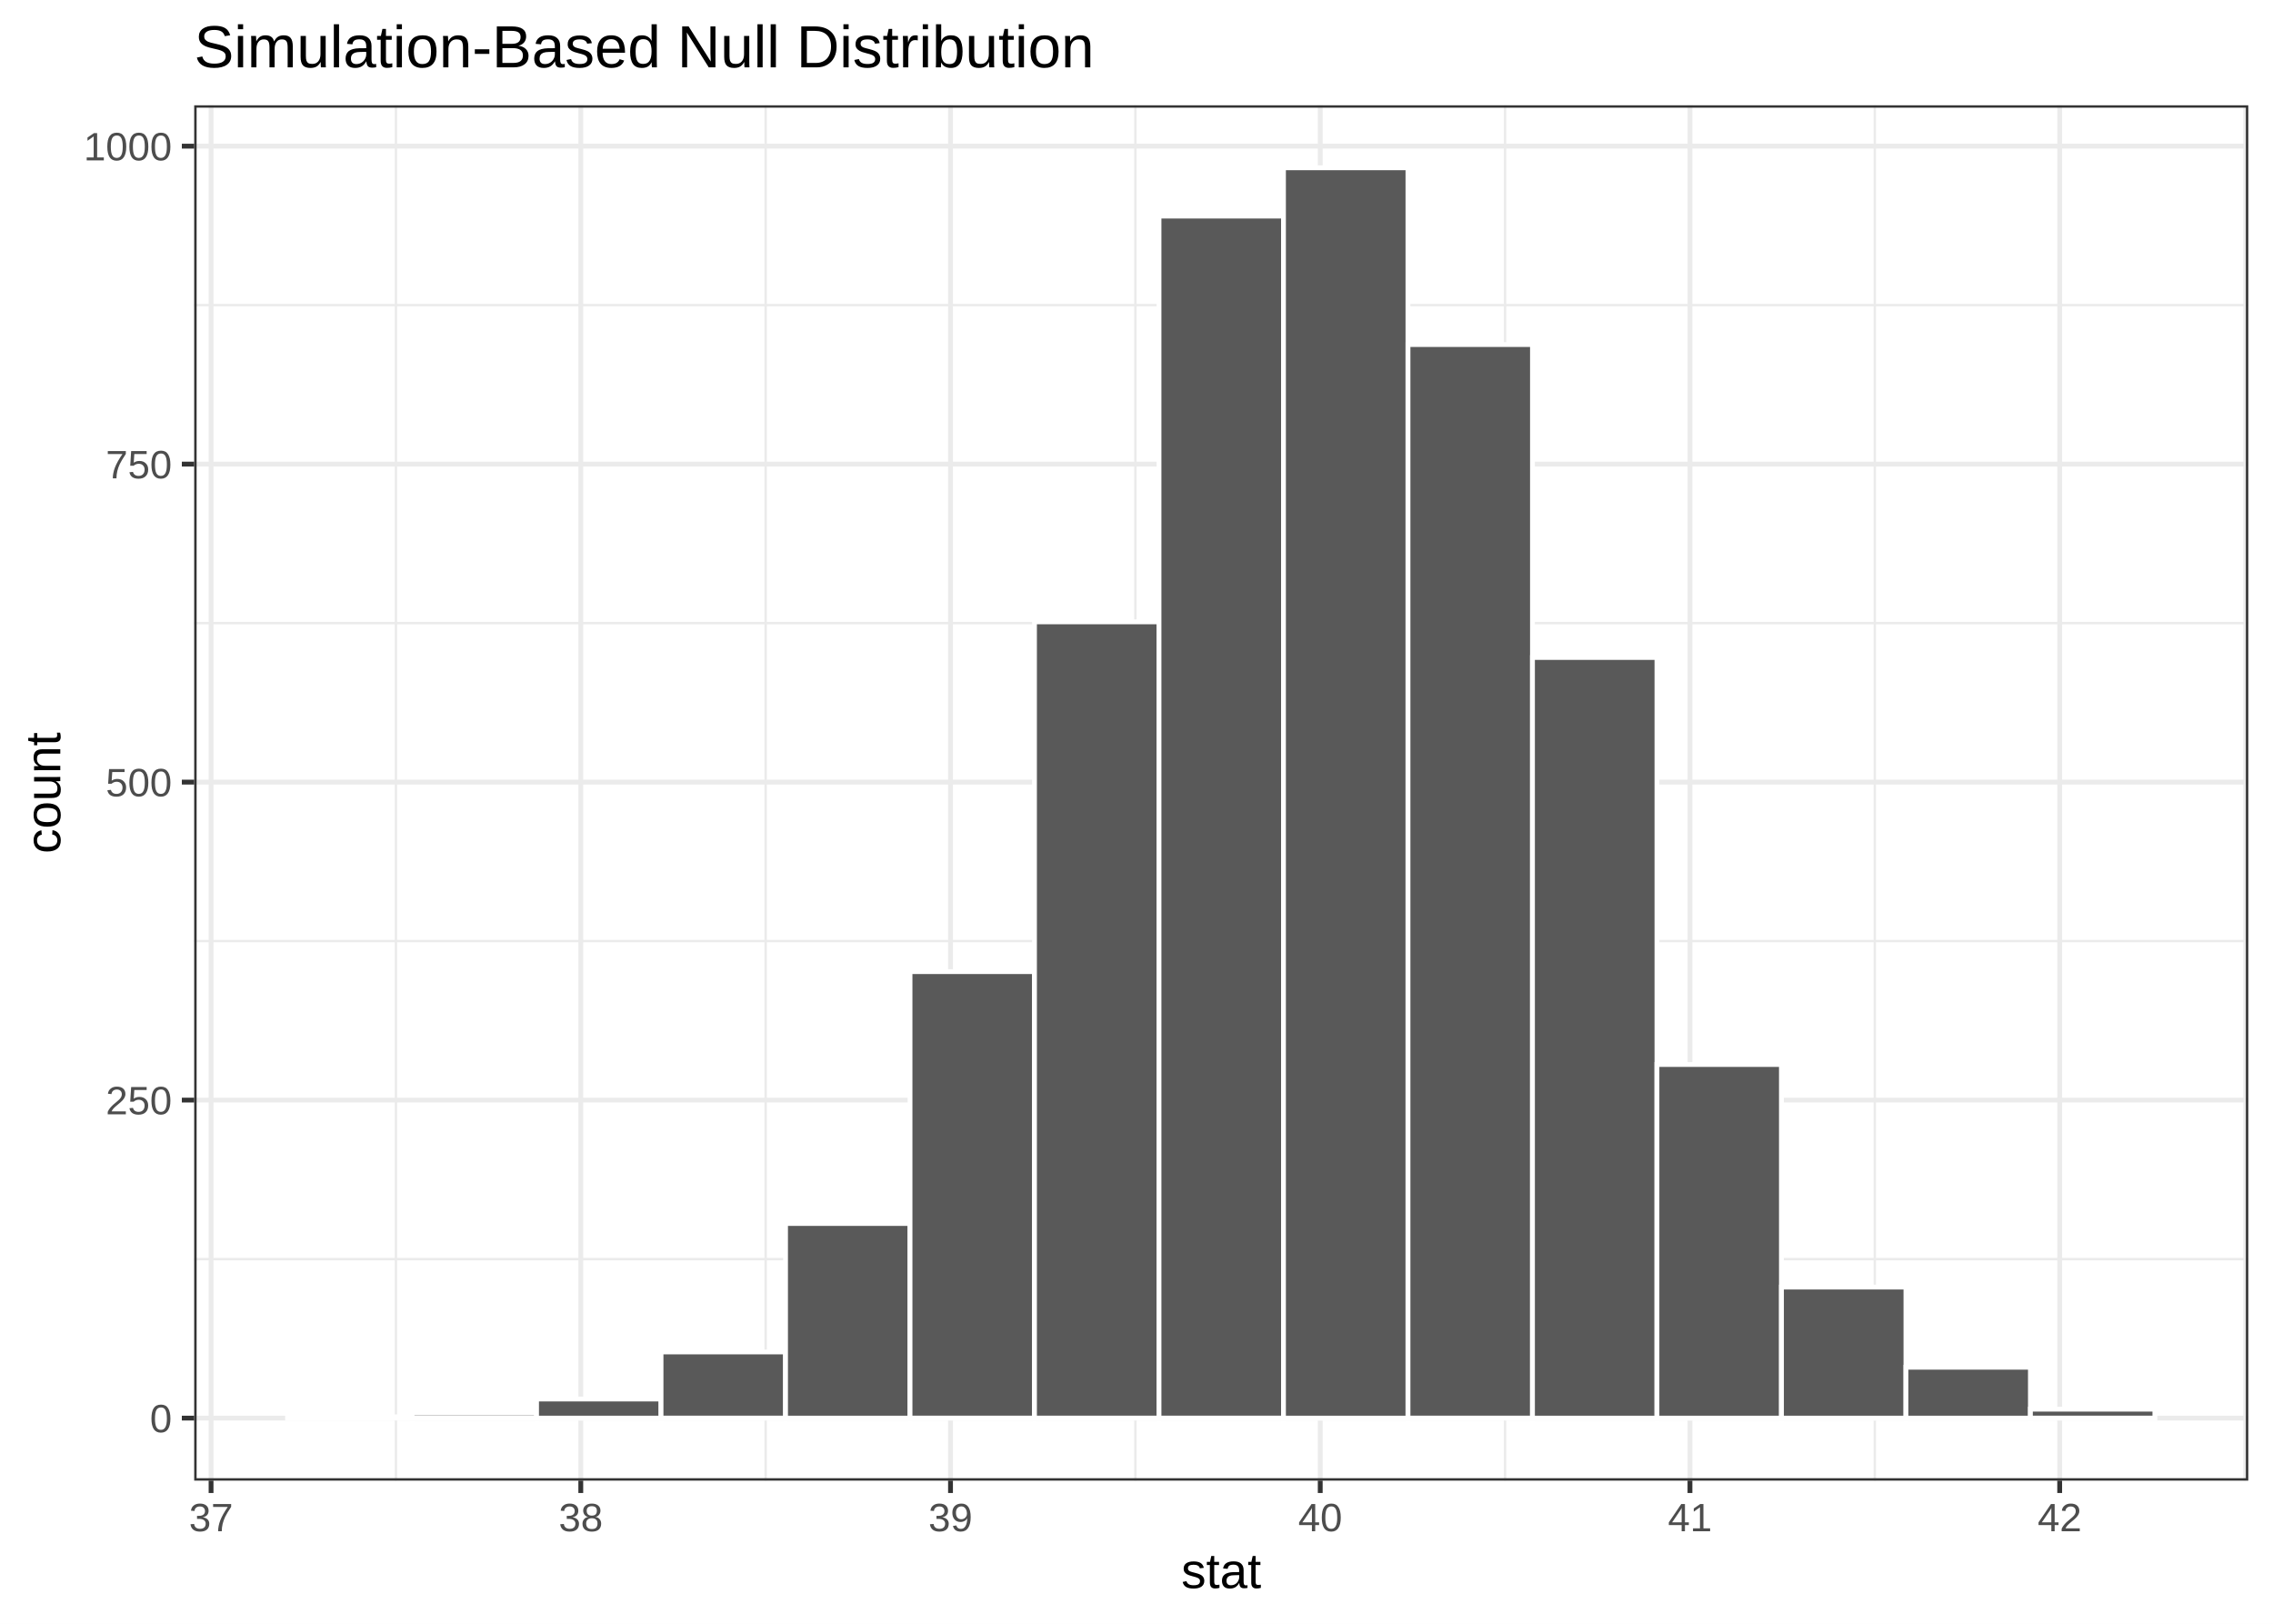
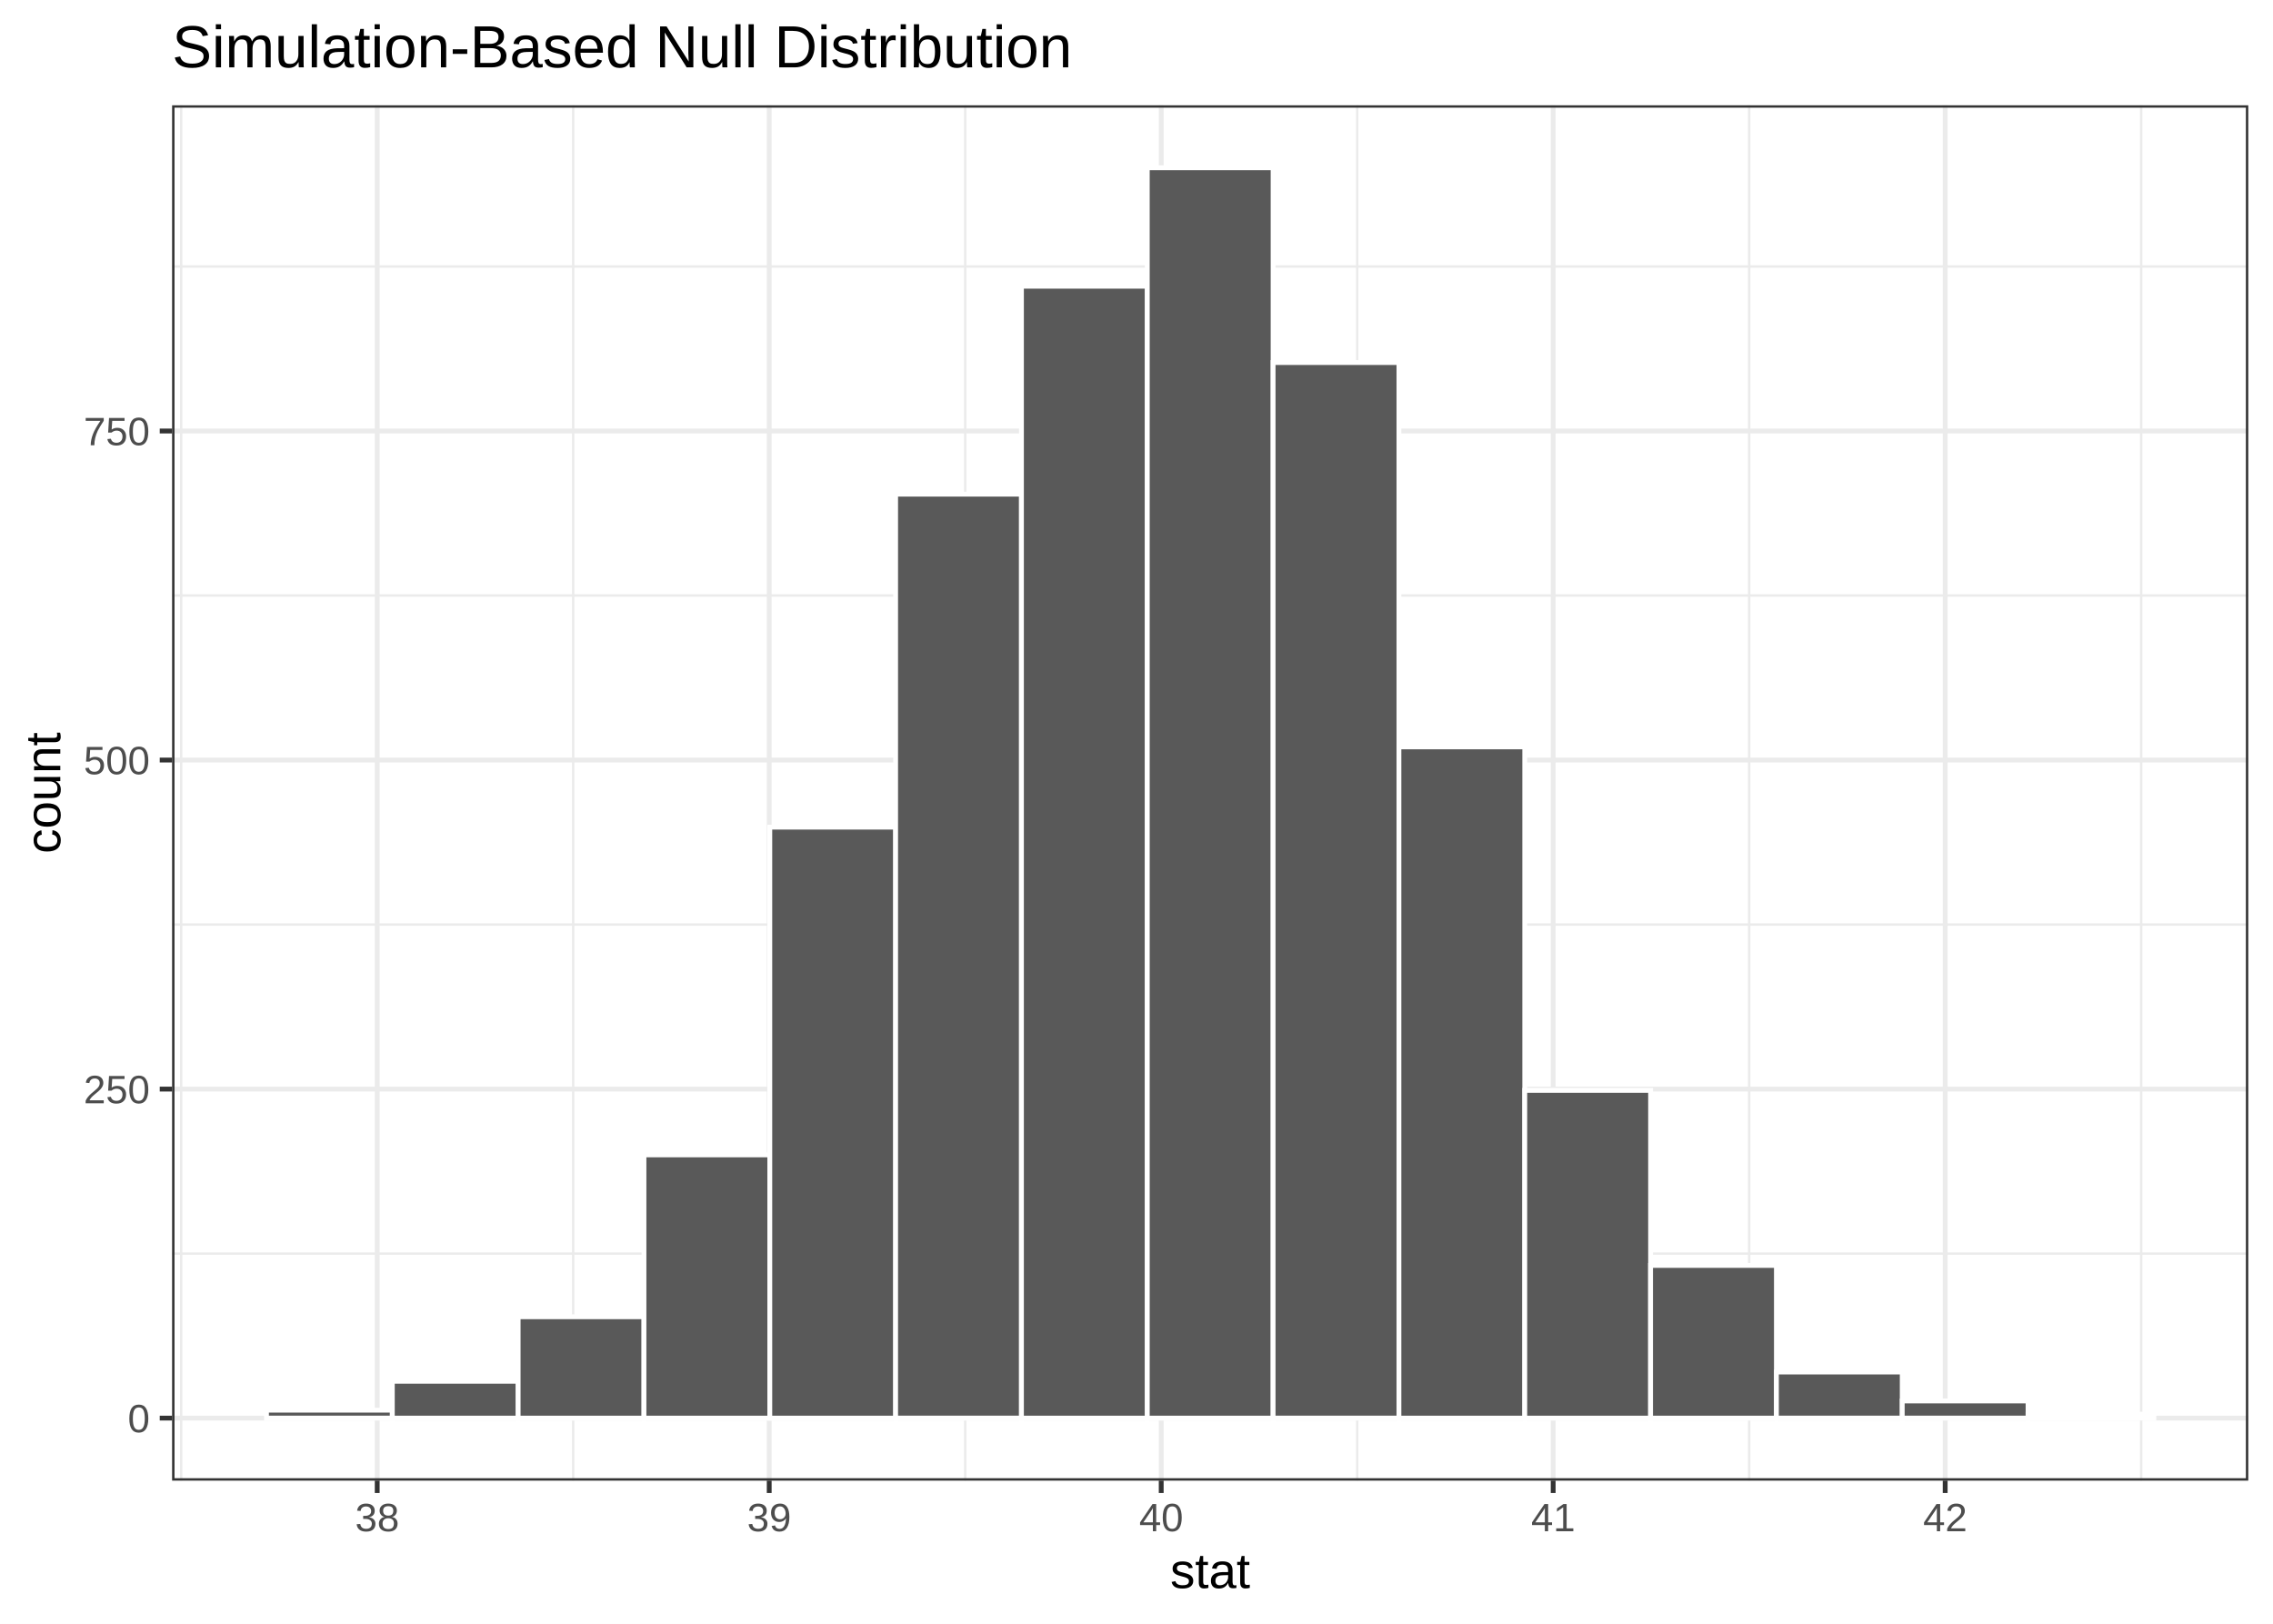
<svg xmlns="http://www.w3.org/2000/svg" class="svglite" width="504.00pt" height="360.00pt" viewBox="0 0 504.00 360.00">
  <defs>
    <style type="text/css">
    .svglite line, .svglite polyline, .svglite polygon, .svglite path, .svglite rect, .svglite circle {
      fill: none;
      stroke: #000000;
      stroke-linecap: round;
      stroke-linejoin: round;
      stroke-miterlimit: 10.00;
    }
    .svglite text {
      white-space: pre;
    }
  </style>
  </defs>
  <rect width="100%" height="100%" style="stroke: none; fill: none;" />
  <defs>
    <clipPath id="cpMC4wMHw1MDQuMDB8MC4wMHwzNjAuMDA=">
      <rect x="0.00" y="0.00" width="504.00" height="360.00" />
    </clipPath>
  </defs>
  <g clip-path="url(#cpMC4wMHw1MDQuMDB8MC4wMHwzNjAuMDA=)">
    <rect x="0.00" y="0.00" width="504.00" height="360.00" style="stroke-width: 1.07; stroke: #FFFFFF; fill: #FFFFFF;" />
  </g>
  <defs>
-     <clipPath id="cpNDMuMDZ8NDk4LjUyfDIzLjM0fDMyOC4yNw==">
-       <rect x="43.06" y="23.34" width="455.46" height="304.93" />
+     <clipPath id="cpMzguMTZ8NDk4LjUyfDIzLjM0fDMyOC4yNw==">
+       <rect x="38.16" y="23.34" width="460.36" height="304.93" />
    </clipPath>
  </defs>
-   <g clip-path="url(#cpNDMuMDZ8NDk4LjUyfDIzLjM0fDMyOC4yNw==)">
-     <rect x="43.06" y="23.34" width="455.46" height="304.93" style="stroke-width: 1.07; stroke: none; fill: #FFFFFF;" />
-     <polyline points="43.06,279.16 498.52,279.16 " style="stroke-width: 0.53; stroke: #EBEBEB; stroke-linecap: butt;" />
-     <polyline points="43.06,208.65 498.52,208.65 " style="stroke-width: 0.53; stroke: #EBEBEB; stroke-linecap: butt;" />
-     <polyline points="43.06,138.15 498.52,138.15 " style="stroke-width: 0.53; stroke: #EBEBEB; stroke-linecap: butt;" />
-     <polyline points="43.06,67.65 498.52,67.65 " style="stroke-width: 0.53; stroke: #EBEBEB; stroke-linecap: butt;" />
-     <polyline points="87.79,328.27 87.79,23.34 " style="stroke-width: 0.53; stroke: #EBEBEB; stroke-linecap: butt;" />
-     <polyline points="169.77,328.27 169.77,23.34 " style="stroke-width: 0.53; stroke: #EBEBEB; stroke-linecap: butt;" />
-     <polyline points="251.75,328.27 251.75,23.34 " style="stroke-width: 0.53; stroke: #EBEBEB; stroke-linecap: butt;" />
-     <polyline points="333.73,328.27 333.73,23.34 " style="stroke-width: 0.53; stroke: #EBEBEB; stroke-linecap: butt;" />
-     <polyline points="415.71,328.27 415.71,23.34 " style="stroke-width: 0.53; stroke: #EBEBEB; stroke-linecap: butt;" />
-     <polyline points="497.69,328.27 497.69,23.34 " style="stroke-width: 0.53; stroke: #EBEBEB; stroke-linecap: butt;" />
-     <polyline points="43.06,314.41 498.52,314.41 " style="stroke-width: 1.07; stroke: #EBEBEB; stroke-linecap: butt;" />
-     <polyline points="43.06,243.90 498.52,243.90 " style="stroke-width: 1.07; stroke: #EBEBEB; stroke-linecap: butt;" />
-     <polyline points="43.06,173.40 498.52,173.40 " style="stroke-width: 1.07; stroke: #EBEBEB; stroke-linecap: butt;" />
-     <polyline points="43.06,102.90 498.52,102.90 " style="stroke-width: 1.07; stroke: #EBEBEB; stroke-linecap: butt;" />
-     <polyline points="43.06,32.40 498.52,32.40 " style="stroke-width: 1.07; stroke: #EBEBEB; stroke-linecap: butt;" />
-     <polyline points="46.80,328.27 46.80,23.34 " style="stroke-width: 1.07; stroke: #EBEBEB; stroke-linecap: butt;" />
-     <polyline points="128.78,328.27 128.78,23.34 " style="stroke-width: 1.07; stroke: #EBEBEB; stroke-linecap: butt;" />
-     <polyline points="210.76,328.27 210.76,23.34 " style="stroke-width: 1.07; stroke: #EBEBEB; stroke-linecap: butt;" />
-     <polyline points="292.74,328.27 292.74,23.34 " style="stroke-width: 1.07; stroke: #EBEBEB; stroke-linecap: butt;" />
-     <polyline points="374.72,328.27 374.72,23.34 " style="stroke-width: 1.07; stroke: #EBEBEB; stroke-linecap: butt;" />
-     <polyline points="456.70,328.27 456.70,23.34 " style="stroke-width: 1.07; stroke: #EBEBEB; stroke-linecap: butt;" />
-     <rect x="63.76" y="314.12" width="27.60" height="0.28" style="stroke-width: 1.07; stroke: #FFFFFF; stroke-linecap: butt; stroke-linejoin: miter; fill: #595959;" />
-     <rect x="91.37" y="313.28" width="27.60" height="1.13" style="stroke-width: 1.07; stroke: #FFFFFF; stroke-linecap: butt; stroke-linejoin: miter; fill: #595959;" />
-     <rect x="118.97" y="310.18" width="27.60" height="4.23" style="stroke-width: 1.07; stroke: #FFFFFF; stroke-linecap: butt; stroke-linejoin: miter; fill: #595959;" />
-     <rect x="146.57" y="299.74" width="27.60" height="14.66" style="stroke-width: 1.07; stroke: #FFFFFF; stroke-linecap: butt; stroke-linejoin: miter; fill: #595959;" />
-     <rect x="174.18" y="271.26" width="27.60" height="43.15" style="stroke-width: 1.07; stroke: #FFFFFF; stroke-linecap: butt; stroke-linejoin: miter; fill: #595959;" />
-     <rect x="201.78" y="215.42" width="27.60" height="98.98" style="stroke-width: 1.07; stroke: #FFFFFF; stroke-linecap: butt; stroke-linejoin: miter; fill: #595959;" />
-     <rect x="229.38" y="137.87" width="27.60" height="176.53" style="stroke-width: 1.07; stroke: #FFFFFF; stroke-linecap: butt; stroke-linejoin: miter; fill: #595959;" />
-     <rect x="256.99" y="47.91" width="27.60" height="266.49" style="stroke-width: 1.07; stroke: #FFFFFF; stroke-linecap: butt; stroke-linejoin: miter; fill: #595959;" />
-     <rect x="284.59" y="37.20" width="27.60" height="277.21" style="stroke-width: 1.07; stroke: #FFFFFF; stroke-linecap: butt; stroke-linejoin: miter; fill: #595959;" />
-     <rect x="312.20" y="76.39" width="27.60" height="238.01" style="stroke-width: 1.07; stroke: #FFFFFF; stroke-linecap: butt; stroke-linejoin: miter; fill: #595959;" />
-     <rect x="339.80" y="145.77" width="27.60" height="168.64" style="stroke-width: 1.07; stroke: #FFFFFF; stroke-linecap: butt; stroke-linejoin: miter; fill: #595959;" />
-     <rect x="367.40" y="236.01" width="27.60" height="78.40" style="stroke-width: 1.07; stroke: #FFFFFF; stroke-linecap: butt; stroke-linejoin: miter; fill: #595959;" />
-     <rect x="395.01" y="285.36" width="27.60" height="29.05" style="stroke-width: 1.07; stroke: #FFFFFF; stroke-linecap: butt; stroke-linejoin: miter; fill: #595959;" />
-     <rect x="422.61" y="303.13" width="27.60" height="11.28" style="stroke-width: 1.07; stroke: #FFFFFF; stroke-linecap: butt; stroke-linejoin: miter; fill: #595959;" />
-     <rect x="450.21" y="312.43" width="27.60" height="1.97" style="stroke-width: 1.07; stroke: #FFFFFF; stroke-linecap: butt; stroke-linejoin: miter; fill: #595959;" />
-     <rect x="43.06" y="23.34" width="455.46" height="304.93" style="stroke-width: 1.07; stroke: #333333;" />
+   <g clip-path="url(#cpMzguMTZ8NDk4LjUyfDIzLjM0fDMyOC4yNw==)">
+     <rect x="38.16" y="23.34" width="460.36" height="304.93" style="stroke-width: 1.07; stroke: none; fill: #FFFFFF;" />
+     <polyline points="38.16,277.93 498.52,277.93 " style="stroke-width: 0.53; stroke: #EBEBEB; stroke-linecap: butt;" />
+     <polyline points="38.16,204.98 498.52,204.98 " style="stroke-width: 0.53; stroke: #EBEBEB; stroke-linecap: butt;" />
+     <polyline points="38.16,132.03 498.52,132.03 " style="stroke-width: 0.53; stroke: #EBEBEB; stroke-linecap: butt;" />
+     <polyline points="38.16,59.08 498.52,59.08 " style="stroke-width: 0.53; stroke: #EBEBEB; stroke-linecap: butt;" />
+     <polyline points="40.18,328.27 40.18,23.34 " style="stroke-width: 0.53; stroke: #EBEBEB; stroke-linecap: butt;" />
+     <polyline points="127.10,328.27 127.10,23.34 " style="stroke-width: 0.53; stroke: #EBEBEB; stroke-linecap: butt;" />
+     <polyline points="214.02,328.27 214.02,23.34 " style="stroke-width: 0.53; stroke: #EBEBEB; stroke-linecap: butt;" />
+     <polyline points="300.94,328.27 300.94,23.34 " style="stroke-width: 0.53; stroke: #EBEBEB; stroke-linecap: butt;" />
+     <polyline points="387.85,328.27 387.85,23.34 " style="stroke-width: 0.53; stroke: #EBEBEB; stroke-linecap: butt;" />
+     <polyline points="474.77,328.27 474.77,23.34 " style="stroke-width: 0.53; stroke: #EBEBEB; stroke-linecap: butt;" />
+     <polyline points="38.16,314.41 498.52,314.41 " style="stroke-width: 1.07; stroke: #EBEBEB; stroke-linecap: butt;" />
+     <polyline points="38.16,241.46 498.52,241.46 " style="stroke-width: 1.07; stroke: #EBEBEB; stroke-linecap: butt;" />
+     <polyline points="38.16,168.51 498.52,168.51 " style="stroke-width: 1.07; stroke: #EBEBEB; stroke-linecap: butt;" />
+     <polyline points="38.16,95.56 498.52,95.56 " style="stroke-width: 1.07; stroke: #EBEBEB; stroke-linecap: butt;" />
+     <polyline points="83.64,328.27 83.64,23.34 " style="stroke-width: 1.07; stroke: #EBEBEB; stroke-linecap: butt;" />
+     <polyline points="170.56,328.27 170.56,23.34 " style="stroke-width: 1.07; stroke: #EBEBEB; stroke-linecap: butt;" />
+     <polyline points="257.48,328.27 257.48,23.34 " style="stroke-width: 1.07; stroke: #EBEBEB; stroke-linecap: butt;" />
+     <polyline points="344.39,328.27 344.39,23.34 " style="stroke-width: 1.07; stroke: #EBEBEB; stroke-linecap: butt;" />
+     <polyline points="431.31,328.27 431.31,23.34 " style="stroke-width: 1.07; stroke: #EBEBEB; stroke-linecap: butt;" />
+     <rect x="59.09" y="312.65" width="27.90" height="1.75" style="stroke-width: 1.07; stroke: #FFFFFF; stroke-linecap: butt; stroke-linejoin: miter; fill: #595959;" />
+     <rect x="86.99" y="306.24" width="27.90" height="8.17" style="stroke-width: 1.07; stroke: #FFFFFF; stroke-linecap: butt; stroke-linejoin: miter; fill: #595959;" />
+     <rect x="114.89" y="291.94" width="27.90" height="22.47" style="stroke-width: 1.07; stroke: #FFFFFF; stroke-linecap: butt; stroke-linejoin: miter; fill: #595959;" />
+     <rect x="142.79" y="256.05" width="27.90" height="58.36" style="stroke-width: 1.07; stroke: #FFFFFF; stroke-linecap: butt; stroke-linejoin: miter; fill: #595959;" />
+     <rect x="170.69" y="183.39" width="27.90" height="131.02" style="stroke-width: 1.07; stroke: #FFFFFF; stroke-linecap: butt; stroke-linejoin: miter; fill: #595959;" />
+     <rect x="198.59" y="109.56" width="27.90" height="204.84" style="stroke-width: 1.07; stroke: #FFFFFF; stroke-linecap: butt; stroke-linejoin: miter; fill: #595959;" />
+     <rect x="226.49" y="63.46" width="27.90" height="250.95" style="stroke-width: 1.07; stroke: #FFFFFF; stroke-linecap: butt; stroke-linejoin: miter; fill: #595959;" />
+     <rect x="254.39" y="37.20" width="27.90" height="277.21" style="stroke-width: 1.07; stroke: #FFFFFF; stroke-linecap: butt; stroke-linejoin: miter; fill: #595959;" />
+     <rect x="282.29" y="80.38" width="27.90" height="234.02" style="stroke-width: 1.07; stroke: #FFFFFF; stroke-linecap: butt; stroke-linejoin: miter; fill: #595959;" />
+     <rect x="310.19" y="165.59" width="27.90" height="148.82" style="stroke-width: 1.07; stroke: #FFFFFF; stroke-linecap: butt; stroke-linejoin: miter; fill: #595959;" />
+     <rect x="338.09" y="241.75" width="27.90" height="72.66" style="stroke-width: 1.07; stroke: #FFFFFF; stroke-linecap: butt; stroke-linejoin: miter; fill: #595959;" />
+     <rect x="365.99" y="280.56" width="27.90" height="33.85" style="stroke-width: 1.07; stroke: #FFFFFF; stroke-linecap: butt; stroke-linejoin: miter; fill: #595959;" />
+     <rect x="393.89" y="304.19" width="27.90" height="10.21" style="stroke-width: 1.07; stroke: #FFFFFF; stroke-linecap: butt; stroke-linejoin: miter; fill: #595959;" />
+     <rect x="421.79" y="310.61" width="27.90" height="3.79" style="stroke-width: 1.07; stroke: #FFFFFF; stroke-linecap: butt; stroke-linejoin: miter; fill: #595959;" />
+     <rect x="449.69" y="313.53" width="27.90" height="0.88" style="stroke-width: 1.07; stroke: #FFFFFF; stroke-linecap: butt; stroke-linejoin: miter; fill: #595959;" />
+     <rect x="38.16" y="23.34" width="460.36" height="304.93" style="stroke-width: 1.07; stroke: #333333;" />
  </g>
  <g clip-path="url(#cpMC4wMHw1MDQuMDB8MC4wMHwzNjAuMDA=)">
-     <text x="38.13" y="317.56" text-anchor="end" style="font-size: 8.80px;fill: #4D4D4D; font-family: &quot;Arial&quot;;" textLength="4.90px" lengthAdjust="spacingAndGlyphs">0</text>
-     <text x="38.13" y="247.06" text-anchor="end" style="font-size: 8.80px;fill: #4D4D4D; font-family: &quot;Arial&quot;;" textLength="14.69px" lengthAdjust="spacingAndGlyphs">250</text>
-     <text x="38.13" y="176.56" text-anchor="end" style="font-size: 8.80px;fill: #4D4D4D; font-family: &quot;Arial&quot;;" textLength="14.69px" lengthAdjust="spacingAndGlyphs">500</text>
-     <text x="38.13" y="106.06" text-anchor="end" style="font-size: 8.80px;fill: #4D4D4D; font-family: &quot;Arial&quot;;" textLength="14.69px" lengthAdjust="spacingAndGlyphs">750</text>
-     <text x="38.13" y="35.56" text-anchor="end" style="font-size: 8.80px;fill: #4D4D4D; font-family: &quot;Arial&quot;;" textLength="19.58px" lengthAdjust="spacingAndGlyphs">1000</text>
-     <polyline points="40.32,314.41 43.06,314.41 " style="stroke-width: 1.07; stroke: #333333; stroke-linecap: butt;" />
-     <polyline points="40.32,243.90 43.06,243.90 " style="stroke-width: 1.07; stroke: #333333; stroke-linecap: butt;" />
-     <polyline points="40.32,173.40 43.06,173.40 " style="stroke-width: 1.07; stroke: #333333; stroke-linecap: butt;" />
-     <polyline points="40.32,102.90 43.06,102.90 " style="stroke-width: 1.07; stroke: #333333; stroke-linecap: butt;" />
-     <polyline points="40.32,32.40 43.06,32.40 " style="stroke-width: 1.07; stroke: #333333; stroke-linecap: butt;" />
-     <polyline points="46.80,331.01 46.80,328.27 " style="stroke-width: 1.07; stroke: #333333; stroke-linecap: butt;" />
-     <polyline points="128.78,331.01 128.78,328.27 " style="stroke-width: 1.07; stroke: #333333; stroke-linecap: butt;" />
-     <polyline points="210.76,331.01 210.76,328.27 " style="stroke-width: 1.07; stroke: #333333; stroke-linecap: butt;" />
-     <polyline points="292.74,331.01 292.74,328.27 " style="stroke-width: 1.07; stroke: #333333; stroke-linecap: butt;" />
-     <polyline points="374.72,331.01 374.72,328.27 " style="stroke-width: 1.07; stroke: #333333; stroke-linecap: butt;" />
-     <polyline points="456.70,331.01 456.70,328.27 " style="stroke-width: 1.07; stroke: #333333; stroke-linecap: butt;" />
-     <text x="46.80" y="339.50" text-anchor="middle" style="font-size: 8.80px;fill: #4D4D4D; font-family: &quot;Arial&quot;;" textLength="9.79px" lengthAdjust="spacingAndGlyphs">37</text>
-     <text x="128.78" y="339.50" text-anchor="middle" style="font-size: 8.80px;fill: #4D4D4D; font-family: &quot;Arial&quot;;" textLength="9.79px" lengthAdjust="spacingAndGlyphs">38</text>
-     <text x="210.76" y="339.50" text-anchor="middle" style="font-size: 8.80px;fill: #4D4D4D; font-family: &quot;Arial&quot;;" textLength="9.79px" lengthAdjust="spacingAndGlyphs">39</text>
-     <text x="292.74" y="339.50" text-anchor="middle" style="font-size: 8.80px;fill: #4D4D4D; font-family: &quot;Arial&quot;;" textLength="9.79px" lengthAdjust="spacingAndGlyphs">40</text>
-     <text x="374.72" y="339.50" text-anchor="middle" style="font-size: 8.80px;fill: #4D4D4D; font-family: &quot;Arial&quot;;" textLength="9.79px" lengthAdjust="spacingAndGlyphs">41</text>
-     <text x="456.70" y="339.50" text-anchor="middle" style="font-size: 8.80px;fill: #4D4D4D; font-family: &quot;Arial&quot;;" textLength="9.79px" lengthAdjust="spacingAndGlyphs">42</text>
-     <text x="270.79" y="352.09" text-anchor="middle" style="font-size: 11.00px; font-family: &quot;Arial&quot;;" textLength="17.73px" lengthAdjust="spacingAndGlyphs">stat</text>
+     <text x="33.23" y="317.56" text-anchor="end" style="font-size: 8.80px;fill: #4D4D4D; font-family: &quot;Arial&quot;;" textLength="4.90px" lengthAdjust="spacingAndGlyphs">0</text>
+     <text x="33.23" y="244.61" text-anchor="end" style="font-size: 8.80px;fill: #4D4D4D; font-family: &quot;Arial&quot;;" textLength="14.69px" lengthAdjust="spacingAndGlyphs">250</text>
+     <text x="33.23" y="171.66" text-anchor="end" style="font-size: 8.80px;fill: #4D4D4D; font-family: &quot;Arial&quot;;" textLength="14.69px" lengthAdjust="spacingAndGlyphs">500</text>
+     <text x="33.23" y="98.71" text-anchor="end" style="font-size: 8.80px;fill: #4D4D4D; font-family: &quot;Arial&quot;;" textLength="14.69px" lengthAdjust="spacingAndGlyphs">750</text>
+     <polyline points="35.42,314.41 38.16,314.41 " style="stroke-width: 1.07; stroke: #333333; stroke-linecap: butt;" />
+     <polyline points="35.42,241.46 38.16,241.46 " style="stroke-width: 1.07; stroke: #333333; stroke-linecap: butt;" />
+     <polyline points="35.42,168.51 38.16,168.51 " style="stroke-width: 1.07; stroke: #333333; stroke-linecap: butt;" />
+     <polyline points="35.42,95.56 38.16,95.56 " style="stroke-width: 1.07; stroke: #333333; stroke-linecap: butt;" />
+     <polyline points="83.64,331.01 83.64,328.27 " style="stroke-width: 1.07; stroke: #333333; stroke-linecap: butt;" />
+     <polyline points="170.56,331.01 170.56,328.27 " style="stroke-width: 1.07; stroke: #333333; stroke-linecap: butt;" />
+     <polyline points="257.48,331.01 257.48,328.27 " style="stroke-width: 1.07; stroke: #333333; stroke-linecap: butt;" />
+     <polyline points="344.39,331.01 344.39,328.27 " style="stroke-width: 1.07; stroke: #333333; stroke-linecap: butt;" />
+     <polyline points="431.31,331.01 431.31,328.27 " style="stroke-width: 1.07; stroke: #333333; stroke-linecap: butt;" />
+     <text x="83.64" y="339.50" text-anchor="middle" style="font-size: 8.80px;fill: #4D4D4D; font-family: &quot;Arial&quot;;" textLength="9.79px" lengthAdjust="spacingAndGlyphs">38</text>
+     <text x="170.56" y="339.50" text-anchor="middle" style="font-size: 8.80px;fill: #4D4D4D; font-family: &quot;Arial&quot;;" textLength="9.79px" lengthAdjust="spacingAndGlyphs">39</text>
+     <text x="257.48" y="339.50" text-anchor="middle" style="font-size: 8.80px;fill: #4D4D4D; font-family: &quot;Arial&quot;;" textLength="9.79px" lengthAdjust="spacingAndGlyphs">40</text>
+     <text x="344.39" y="339.50" text-anchor="middle" style="font-size: 8.80px;fill: #4D4D4D; font-family: &quot;Arial&quot;;" textLength="9.79px" lengthAdjust="spacingAndGlyphs">41</text>
+     <text x="431.31" y="339.50" text-anchor="middle" style="font-size: 8.80px;fill: #4D4D4D; font-family: &quot;Arial&quot;;" textLength="9.79px" lengthAdjust="spacingAndGlyphs">42</text>
+     <text x="268.34" y="352.09" text-anchor="middle" style="font-size: 11.00px; font-family: &quot;Arial&quot;;" textLength="17.73px" lengthAdjust="spacingAndGlyphs">stat</text>
    <text transform="translate(13.37,175.80) rotate(-90)" text-anchor="middle" style="font-size: 11.00px; font-family: &quot;Arial&quot;;" textLength="26.91px" lengthAdjust="spacingAndGlyphs">count</text>
-     <text x="43.06" y="14.94" style="font-size: 13.20px; font-family: &quot;Arial&quot;;" textLength="199.42px" lengthAdjust="spacingAndGlyphs">Simulation-Based Null Distribution</text>
+     <text x="38.16" y="14.94" style="font-size: 13.20px; font-family: &quot;Arial&quot;;" textLength="199.42px" lengthAdjust="spacingAndGlyphs">Simulation-Based Null Distribution</text>
  </g>
</svg>
